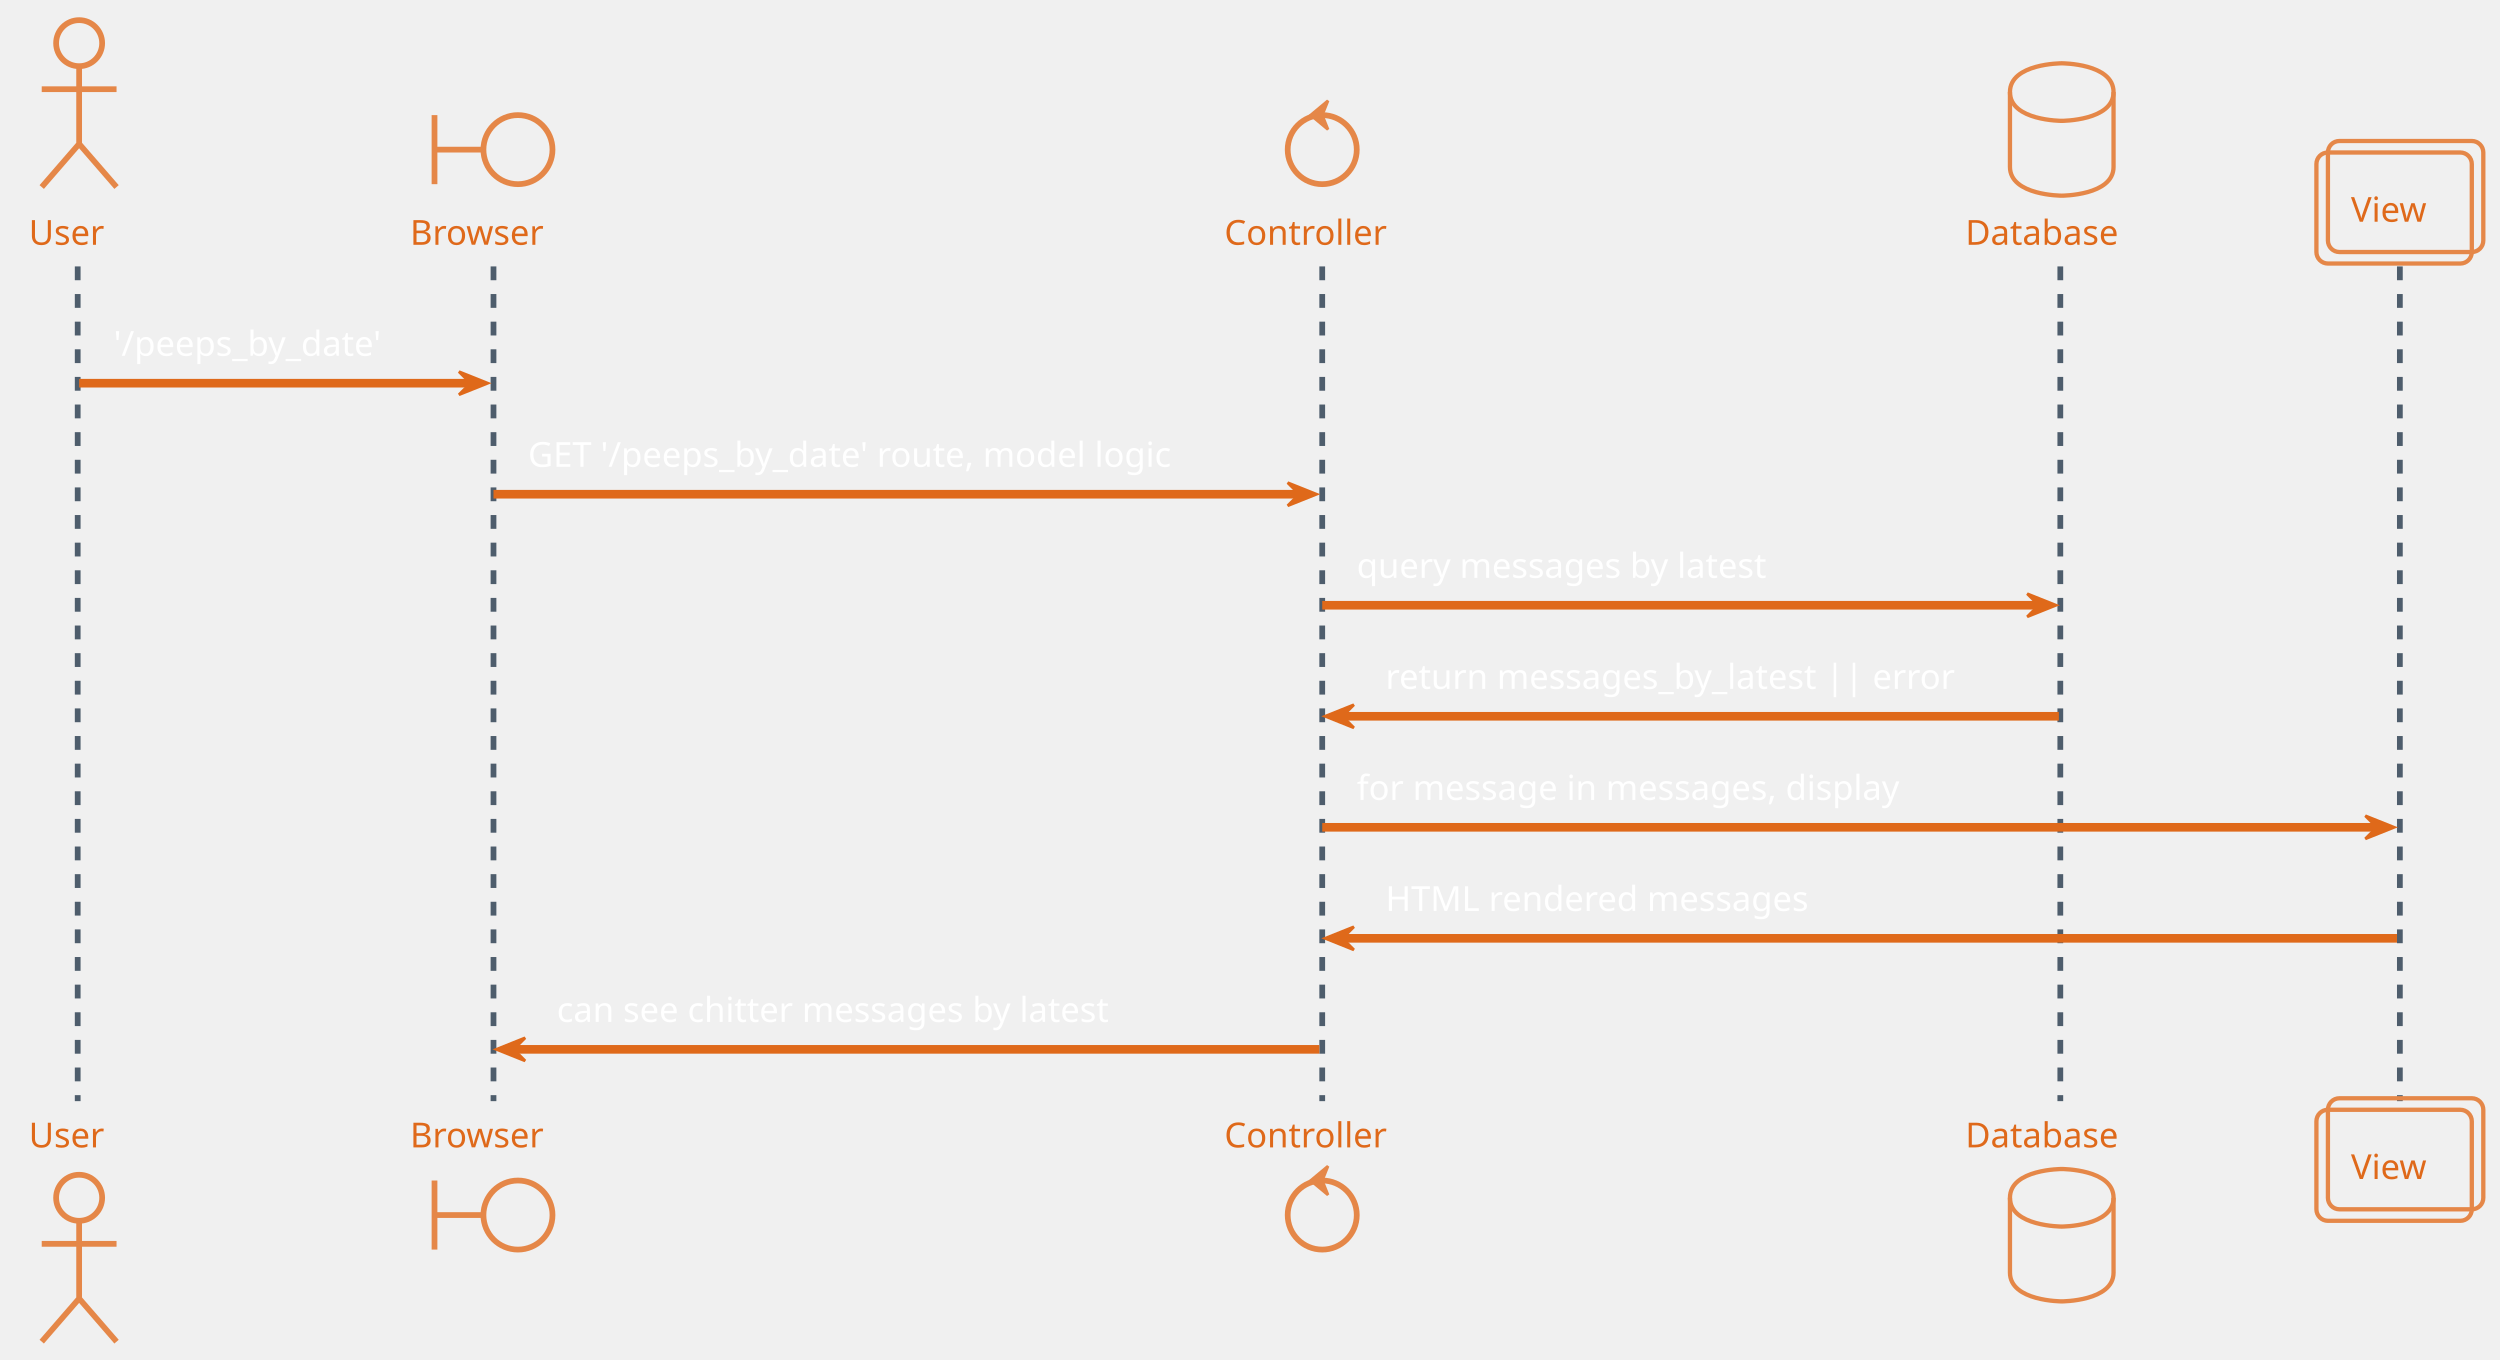
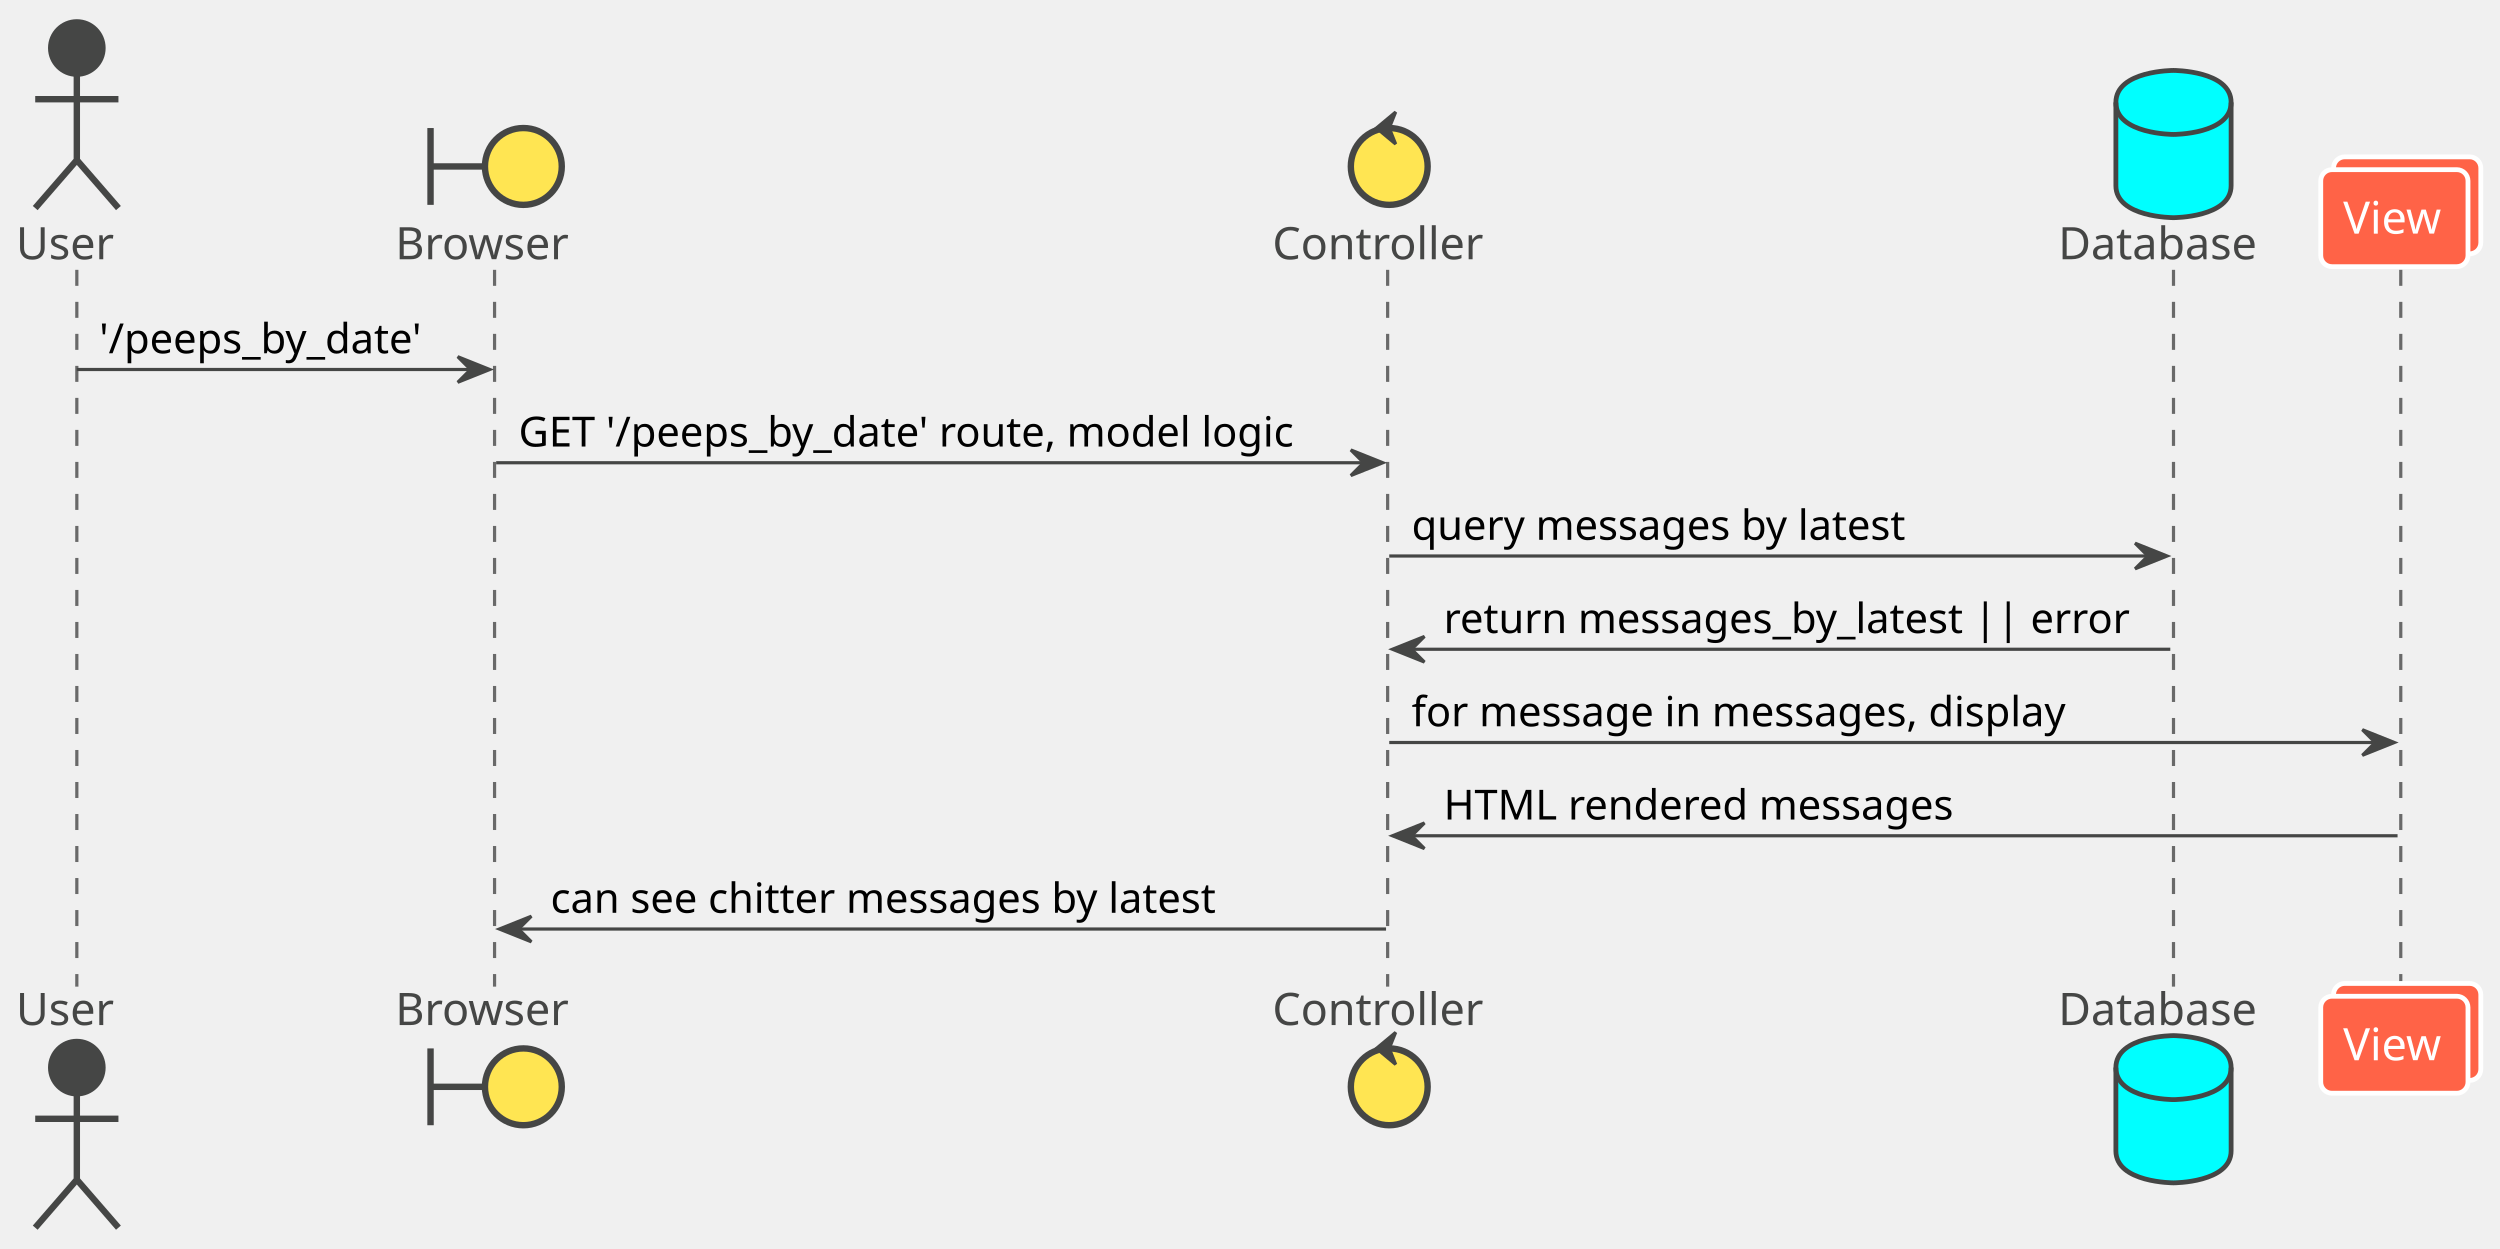
- <svg xmlns="http://www.w3.org/2000/svg" contentScriptType="application/ecmascript" contentStyleType="text/css" height="492.708px" preserveAspectRatio="none" style="width:905px;height:492px;background:#00000000;" version="1.1" viewBox="0 0 905 492" width="905.208px" zoomAndPan="magnify">
+ <svg xmlns="http://www.w3.org/2000/svg" contentScriptType="application/ecmascript" contentStyleType="text/css" height="390px" preserveAspectRatio="none" style="width:781px;height:390px;background:#FFFFFF;" version="1.1" viewBox="0 0 781 390" width="781px" zoomAndPan="magnify">
  <defs />
  <g>
-     <line style="stroke:#4E5D6C;stroke-width:2.083;stroke-dasharray:5.0,5.0;" x1="28.125" x2="28.125" y1="96.442" y2="398.616" />
-     <line style="stroke:#4E5D6C;stroke-width:2.083;stroke-dasharray:5.0,5.0;" x1="178.646" x2="178.646" y1="96.442" y2="398.616" />
-     <line style="stroke:#4E5D6C;stroke-width:2.083;stroke-dasharray:5.0,5.0;" x1="478.646" x2="478.646" y1="96.442" y2="398.616" />
-     <line style="stroke:#4E5D6C;stroke-width:2.083;stroke-dasharray:5.0,5.0;" x1="745.833" x2="745.833" y1="96.442" y2="398.616" />
-     <line style="stroke:#4E5D6C;stroke-width:2.083;stroke-dasharray:5.0,5.0;" x1="868.75" x2="868.75" y1="96.442" y2="398.616" />
-     <text fill="#DF691A" font-family="Verdana" font-size="12.5" lengthAdjust="spacing" textLength="30.208" x="10.417" y="88.609">User</text>
-     <ellipse cx="28.646" cy="15.625" rx="8.333" ry="8.333" style="stroke:#E58748;stroke-width:2.083;fill:none;" />
-     <path d="M28.646,23.958 L28.646,52.083 M15.104,32.292 L42.188,32.292 M28.646,52.083 L15.104,67.708 M28.646,52.083 L42.188,67.708 " fill="none" style="stroke:#E58748;stroke-width:2.083;" />
-     <text fill="#DF691A" font-family="Verdana" font-size="12.5" lengthAdjust="spacing" textLength="30.208" x="10.417" y="415.35">User</text>
-     <ellipse cx="28.646" cy="433.6" rx="8.333" ry="8.333" style="stroke:#E58748;stroke-width:2.083;fill:none;" />
-     <path d="M28.646,441.933 L28.646,470.058 M15.104,450.267 L42.188,450.267 M28.646,470.058 L15.104,485.683 M28.646,470.058 L42.188,485.683 " fill="none" style="stroke:#E58748;stroke-width:2.083;" />
-     <text fill="#DF691A" font-family="Verdana" font-size="12.5" lengthAdjust="spacing" textLength="54.167" x="148.438" y="88.609">Browser</text>
-     <path d="M157.292,41.667 L157.292,66.667 M157.292,54.167 L175,54.167 " fill="none" style="stroke:#E58748;stroke-width:2.083;" />
-     <ellipse cx="187.5" cy="54.167" rx="12.5" ry="12.5" style="stroke:#E58748;stroke-width:2.083;fill:none;" />
-     <text fill="#DF691A" font-family="Verdana" font-size="12.5" lengthAdjust="spacing" textLength="54.167" x="148.438" y="415.35">Browser</text>
-     <path d="M157.292,427.35 L157.292,452.35 M157.292,439.85 L175,439.85 " fill="none" style="stroke:#E58748;stroke-width:2.083;" />
-     <ellipse cx="187.5" cy="439.85" rx="12.5" ry="12.5" style="stroke:#E58748;stroke-width:2.083;fill:none;" />
-     <text fill="#DF691A" font-family="Verdana" font-size="12.5" lengthAdjust="spacing" textLength="64.583" x="443.229" y="88.609">Controller</text>
-     <ellipse cx="478.646" cy="54.167" rx="12.5" ry="12.5" style="stroke:#E58748;stroke-width:2.083;fill:none;" />
-     <polygon fill="#E58748" points="474.479,41.667,480.729,36.458,478.646,41.667,480.729,46.875,474.479,41.667" style="stroke:#E58748;stroke-width:1.042;" />
-     <text fill="#DF691A" font-family="Verdana" font-size="12.5" lengthAdjust="spacing" textLength="64.583" x="443.229" y="415.35">Controller</text>
-     <ellipse cx="478.646" cy="439.85" rx="12.5" ry="12.5" style="stroke:#E58748;stroke-width:2.083;fill:none;" />
-     <polygon fill="#E58748" points="474.479,427.35,480.729,422.142,478.646,427.35,480.729,432.558,474.479,427.35" style="stroke:#E58748;stroke-width:1.042;" />
-     <text fill="#DF691A" font-family="Verdana" font-size="12.5" lengthAdjust="spacing" textLength="63.542" x="711.458" y="88.609">Database</text>
-     <path d="M727.604,33.333 C727.604,22.917 746.354,22.917 746.354,22.917 C746.354,22.917 765.104,22.917 765.104,33.333 L765.104,60.417 C765.104,70.833 746.354,70.833 746.354,70.833 C746.354,70.833 727.604,70.833 727.604,60.417 L727.604,33.333 " style="stroke:#E58748;stroke-width:1.562;fill:none;" />
-     <path d="M727.604,33.333 C727.604,43.75 746.354,43.75 746.354,43.75 C746.354,43.75 765.104,43.75 765.104,33.333 " fill="none" style="stroke:#E58748;stroke-width:1.562;" />
-     <text fill="#DF691A" font-family="Verdana" font-size="12.5" lengthAdjust="spacing" textLength="63.542" x="711.458" y="415.35">Database</text>
-     <path d="M727.604,433.6 C727.604,423.183 746.354,423.183 746.354,423.183 C746.354,423.183 765.104,423.183 765.104,433.6 L765.104,460.683 C765.104,471.1 746.354,471.1 746.354,471.1 C746.354,471.1 727.604,471.1 727.604,460.683 L727.604,433.6 " style="stroke:#E58748;stroke-width:1.562;fill:none;" />
-     <path d="M727.604,433.6 C727.604,444.017 746.354,444.017 746.354,444.017 C746.354,444.017 765.104,444.017 765.104,433.6 " fill="none" style="stroke:#E58748;stroke-width:1.562;" />
-     <rect height="40.192" rx="4.167" ry="4.167" style="stroke:#E58748;stroke-width:1.562;fill:none;" width="56.25" x="842.708" y="51.042" />
-     <rect height="40.192" rx="4.167" ry="4.167" style="stroke:#E58748;stroke-width:1.562;fill:none;" width="56.25" x="838.542" y="55.208" />
-     <text fill="#DF691A" font-family="Verdana" font-size="12.5" lengthAdjust="spacing" textLength="31.25" x="851.042" y="80.275">View</text>
-     <rect height="40.192" rx="4.167" ry="4.167" style="stroke:#E58748;stroke-width:1.562;fill:none;" width="56.25" x="842.708" y="397.575" />
-     <rect height="40.192" rx="4.167" ry="4.167" style="stroke:#E58748;stroke-width:1.562;fill:none;" width="56.25" x="838.542" y="401.741" />
-     <text fill="#DF691A" font-family="Verdana" font-size="12.5" lengthAdjust="spacing" textLength="31.25" x="851.042" y="426.809">View</text>
-     <polygon fill="#DF691A" points="166.146,134.55,176.562,138.717,166.146,142.883,170.312,138.717" style="stroke:#DF691A;stroke-width:1.042;" />
-     <line style="stroke:#DF691A;stroke-width:3.125;" x1="28.646" x2="172.396" y1="138.717" y2="138.717" />
-     <text fill="#FFFFFF" font-family="Verdana" font-size="12.5" lengthAdjust="spacing" textLength="114.583" x="41.146" y="128.8">'/peeps_by_date'</text>
-     <polygon fill="#DF691A" points="466.146,174.742,476.562,178.908,466.146,183.075,470.312,178.908" style="stroke:#DF691A;stroke-width:1.042;" />
-     <line style="stroke:#DF691A;stroke-width:3.125;" x1="178.646" x2="472.396" y1="178.908" y2="178.908" />
-     <text fill="#FFFFFF" font-family="Verdana" font-size="12.5" lengthAdjust="spacing" textLength="264.583" x="191.146" y="168.992">GET '/peeps_by_date' route, model logic</text>
-     <polygon fill="#DF691A" points="733.854,214.933,744.271,219.1,733.854,223.267,738.021,219.1" style="stroke:#DF691A;stroke-width:1.042;" />
-     <line style="stroke:#DF691A;stroke-width:3.125;" x1="478.646" x2="740.104" y1="219.1" y2="219.1" />
-     <text fill="#FFFFFF" font-family="Verdana" font-size="12.5" lengthAdjust="spacing" textLength="169.792" x="491.146" y="209.184">query messages by latest</text>
-     <polygon fill="#DF691A" points="490.104,255.125,479.688,259.292,490.104,263.458,485.938,259.292" style="stroke:#DF691A;stroke-width:1.042;" />
-     <line style="stroke:#DF691A;stroke-width:3.125;" x1="483.854" x2="745.312" y1="259.292" y2="259.292" />
-     <text fill="#FFFFFF" font-family="Verdana" font-size="12.5" lengthAdjust="spacing" textLength="232.292" x="501.562" y="249.375">return messages_by_latest || error</text>
-     <polygon fill="#DF691A" points="856.25,295.317,866.667,299.483,856.25,303.65,860.417,299.483" style="stroke:#DF691A;stroke-width:1.042;" />
-     <line style="stroke:#DF691A;stroke-width:3.125;" x1="478.646" x2="862.5" y1="299.483" y2="299.483" />
-     <text fill="#FFFFFF" font-family="Verdana" font-size="12.5" lengthAdjust="spacing" textLength="221.875" x="491.146" y="289.567">for message in messages, display</text>
-     <polygon fill="#DF691A" points="490.104,335.508,479.688,339.675,490.104,343.842,485.938,339.675" style="stroke:#DF691A;stroke-width:1.042;" />
-     <line style="stroke:#DF691A;stroke-width:3.125;" x1="483.854" x2="867.708" y1="339.675" y2="339.675" />
-     <text fill="#FFFFFF" font-family="Verdana" font-size="12.5" lengthAdjust="spacing" textLength="169.792" x="501.562" y="329.759">HTML rendered messages</text>
-     <polygon fill="#DF691A" points="190.104,375.7,179.688,379.866,190.104,384.033,185.938,379.866" style="stroke:#DF691A;stroke-width:1.042;" />
-     <line style="stroke:#DF691A;stroke-width:3.125;" x1="183.854" x2="477.604" y1="379.866" y2="379.866" />
-     <text fill="#FFFFFF" font-family="Verdana" font-size="12.5" lengthAdjust="spacing" textLength="229.167" x="201.562" y="369.95">can see chitter messages by latest</text>
+     <line style="stroke:#696969;stroke-width:1.0;stroke-dasharray:5.0,5.0;" x1="24" x2="24" y1="84.297" y2="308.227" />
+     <line style="stroke:#696969;stroke-width:1.0;stroke-dasharray:5.0,5.0;" x1="154.5" x2="154.5" y1="84.297" y2="308.227" />
+     <line style="stroke:#696969;stroke-width:1.0;stroke-dasharray:5.0,5.0;" x1="433.5" x2="433.5" y1="84.297" y2="308.227" />
+     <line style="stroke:#696969;stroke-width:1.0;stroke-dasharray:5.0,5.0;" x1="679" x2="679" y1="84.297" y2="308.227" />
+     <line style="stroke:#696969;stroke-width:1.0;stroke-dasharray:5.0,5.0;" x1="750" x2="750" y1="84.297" y2="308.227" />
+     <text fill="#454645" font-family="sans-serif" font-size="14" lengthAdjust="spacing" textLength="32" x="5" y="80.995">User</text>
+     <ellipse cx="24" cy="15" fill="#454645" rx="8" ry="8" style="stroke:#454645;stroke-width:2.0;" />
+     <path d="M24,23 L24,50 M11,31 L37,31 M24,50 L11,65 M24,50 L37,65 " fill="none" style="stroke:#454645;stroke-width:2.0;" />
+     <text fill="#454645" font-family="sans-serif" font-size="14" lengthAdjust="spacing" textLength="32" x="5" y="320.222">User</text>
+     <ellipse cx="24" cy="333.523" fill="#454645" rx="8" ry="8" style="stroke:#454645;stroke-width:2.0;" />
+     <path d="M24,341.523 L24,368.523 M11,349.523 L37,349.523 M24,368.523 L11,383.523 M24,368.523 L37,383.523 " fill="none" style="stroke:#454645;stroke-width:2.0;" />
+     <text fill="#454645" font-family="sans-serif" font-size="14" lengthAdjust="spacing" textLength="57" x="123.5" y="80.995">Browser</text>
+     <path d="M134.5,40 L134.5,64 M134.5,52 L151.5,52 " fill="none" style="stroke:#454645;stroke-width:2.0;" />
+     <ellipse cx="163.5" cy="52" fill="#FFE552" rx="12" ry="12" style="stroke:#454645;stroke-width:2.0;" />
+     <text fill="#454645" font-family="sans-serif" font-size="14" lengthAdjust="spacing" textLength="57" x="123.5" y="320.222">Browser</text>
+     <path d="M134.5,327.523 L134.5,351.523 M134.5,339.523 L151.5,339.523 " fill="none" style="stroke:#454645;stroke-width:2.0;" />
+     <ellipse cx="163.5" cy="339.523" fill="#FFE552" rx="12" ry="12" style="stroke:#454645;stroke-width:2.0;" />
+     <text fill="#454645" font-family="sans-serif" font-size="14" lengthAdjust="spacing" textLength="67" x="397.5" y="80.995">Controller</text>
+     <ellipse cx="434" cy="52" fill="#FFE552" rx="12" ry="12" style="stroke:#454645;stroke-width:2.0;" />
+     <polygon fill="#454645" points="430,40,436,35,434,40,436,45,430,40" style="stroke:#454645;stroke-width:1.0;" />
+     <text fill="#454645" font-family="sans-serif" font-size="14" lengthAdjust="spacing" textLength="67" x="397.5" y="320.222">Controller</text>
+     <ellipse cx="434" cy="339.523" fill="#FFE552" rx="12" ry="12" style="stroke:#454645;stroke-width:2.0;" />
+     <polygon fill="#454645" points="430,327.523,436,322.523,434,327.523,436,332.523,430,327.523" style="stroke:#454645;stroke-width:1.0;" />
+     <text fill="#454645" font-family="sans-serif" font-size="14" lengthAdjust="spacing" textLength="66" x="643" y="80.995">Database</text>
+     <path d="M661,32 C661,22 679,22 679,22 C679,22 697,22 697,32 L697,58 C697,68 679,68 679,68 C679,68 661,68 661,58 L661,32 " fill="#00FFFF" style="stroke:#454645;stroke-width:1.5;" />
+     <path d="M661,32 C661,42 679,42 679,42 C679,42 697,42 697,32 " fill="none" style="stroke:#454645;stroke-width:1.5;" />
+     <text fill="#454645" font-family="sans-serif" font-size="14" lengthAdjust="spacing" textLength="66" x="643" y="320.222">Database</text>
+     <path d="M661,333.523 C661,323.523 679,323.523 679,323.523 C679,323.523 697,323.523 697,333.523 L697,359.523 C697,369.523 679,369.523 679,369.523 C679,369.523 661,369.523 661,359.523 L661,333.523 " fill="#00FFFF" style="stroke:#454645;stroke-width:1.5;" />
+     <path d="M661,333.523 C661,343.523 679,343.523 679,343.523 C679,343.523 697,343.523 697,333.523 " fill="none" style="stroke:#454645;stroke-width:1.5;" />
+     <rect fill="#FF6347" height="30.297" rx="3.5" ry="3.5" style="stroke:#FFFFFF;stroke-width:1.5;" width="46" x="729" y="49" />
+     <rect fill="#FF6347" height="30.297" rx="3.5" ry="3.5" style="stroke:#FFFFFF;stroke-width:1.5;" width="46" x="725" y="53" />
+     <text fill="#FFFFFF" font-family="sans-serif" font-size="14" lengthAdjust="spacing" textLength="32" x="732" y="72.995">View</text>
+     <rect fill="#FF6347" height="30.297" rx="3.5" ry="3.5" style="stroke:#FFFFFF;stroke-width:1.5;" width="46" x="729" y="307.227" />
+     <rect fill="#FF6347" height="30.297" rx="3.5" ry="3.5" style="stroke:#FFFFFF;stroke-width:1.5;" width="46" x="725" y="311.227" />
+     <text fill="#FFFFFF" font-family="sans-serif" font-size="14" lengthAdjust="spacing" textLength="32" x="732" y="331.222">View</text>
+     <polygon fill="#454645" points="143,111.43,153,115.43,143,119.43,147,115.43" style="stroke:#454645;stroke-width:1.0;" />
+     <line style="stroke:#454645;stroke-width:1.0;" x1="24" x2="149" y1="115.43" y2="115.43" />
+     <text fill="#000000" font-family="sans-serif" font-size="13" lengthAdjust="spacing" textLength="107" x="31" y="110.364">'/peeps_by_date'</text>
+     <polygon fill="#454645" points="422,140.562,432,144.562,422,148.562,426,144.562" style="stroke:#454645;stroke-width:1.0;" />
+     <line style="stroke:#454645;stroke-width:1.0;" x1="155" x2="428" y1="144.562" y2="144.562" />
+     <text fill="#000000" font-family="sans-serif" font-size="13" lengthAdjust="spacing" textLength="255" x="162" y="139.497">GET '/peeps_by_date' route, model logic</text>
+     <polygon fill="#454645" points="667,169.695,677,173.695,667,177.695,671,173.695" style="stroke:#454645;stroke-width:1.0;" />
+     <line style="stroke:#454645;stroke-width:1.0;" x1="434" x2="673" y1="173.695" y2="173.695" />
+     <text fill="#000000" font-family="sans-serif" font-size="13" lengthAdjust="spacing" textLength="165" x="441" y="168.629">query messages by latest</text>
+     <polygon fill="#454645" points="445,198.828,435,202.828,445,206.828,441,202.828" style="stroke:#454645;stroke-width:1.0;" />
+     <line style="stroke:#454645;stroke-width:1.0;" x1="439" x2="678" y1="202.828" y2="202.828" />
+     <text fill="#000000" font-family="sans-serif" font-size="13" lengthAdjust="spacing" textLength="221" x="451" y="197.762">return messages_by_latest || error</text>
+     <polygon fill="#454645" points="738,227.961,748,231.961,738,235.961,742,231.961" style="stroke:#454645;stroke-width:1.0;" />
+     <line style="stroke:#454645;stroke-width:1.0;" x1="434" x2="744" y1="231.961" y2="231.961" />
+     <text fill="#000000" font-family="sans-serif" font-size="13" lengthAdjust="spacing" textLength="217" x="441" y="226.895">for message in messages, display</text>
+     <polygon fill="#454645" points="445,257.094,435,261.094,445,265.094,441,261.094" style="stroke:#454645;stroke-width:1.0;" />
+     <line style="stroke:#454645;stroke-width:1.0;" x1="439" x2="749" y1="261.094" y2="261.094" />
+     <text fill="#000000" font-family="sans-serif" font-size="13" lengthAdjust="spacing" textLength="167" x="451" y="256.028">HTML rendered messages</text>
+     <polygon fill="#454645" points="166,286.227,156,290.227,166,294.227,162,290.227" style="stroke:#454645;stroke-width:1.0;" />
+     <line style="stroke:#454645;stroke-width:1.0;" x1="160" x2="433" y1="290.227" y2="290.227" />
+     <text fill="#000000" font-family="sans-serif" font-size="13" lengthAdjust="spacing" textLength="224" x="172" y="285.161">can see chitter messages by latest</text>
  </g>
</svg>
